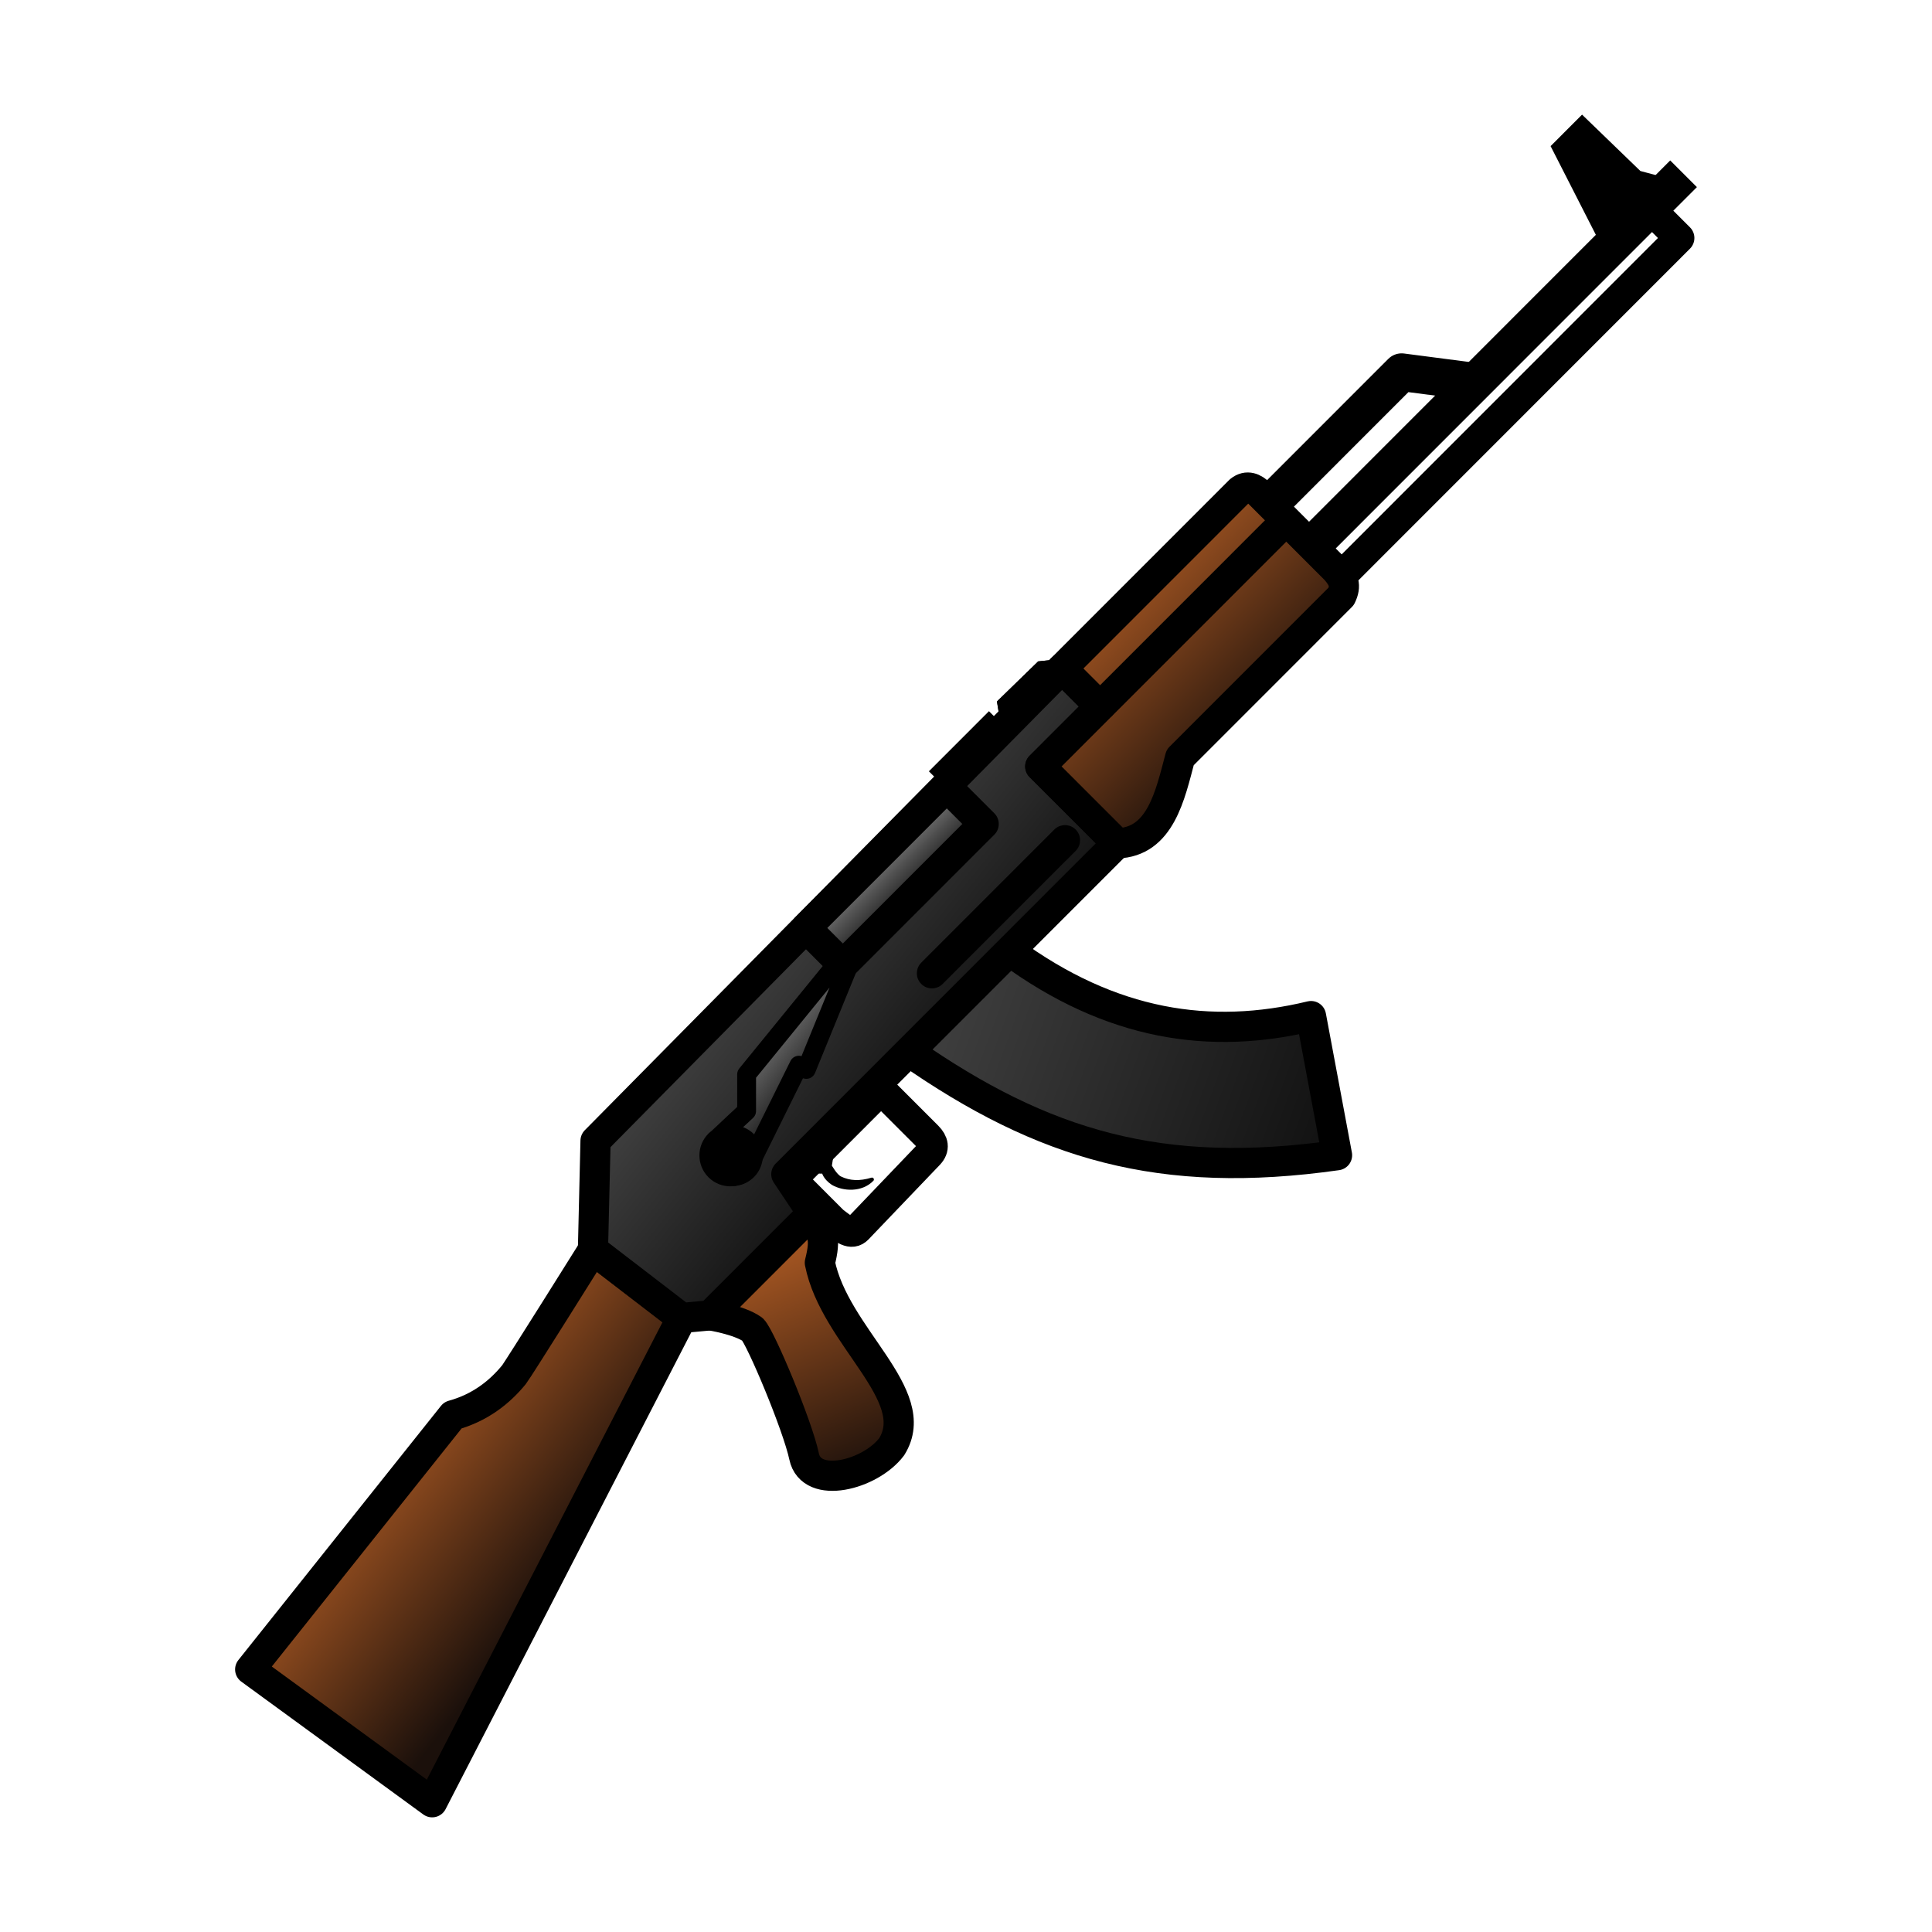
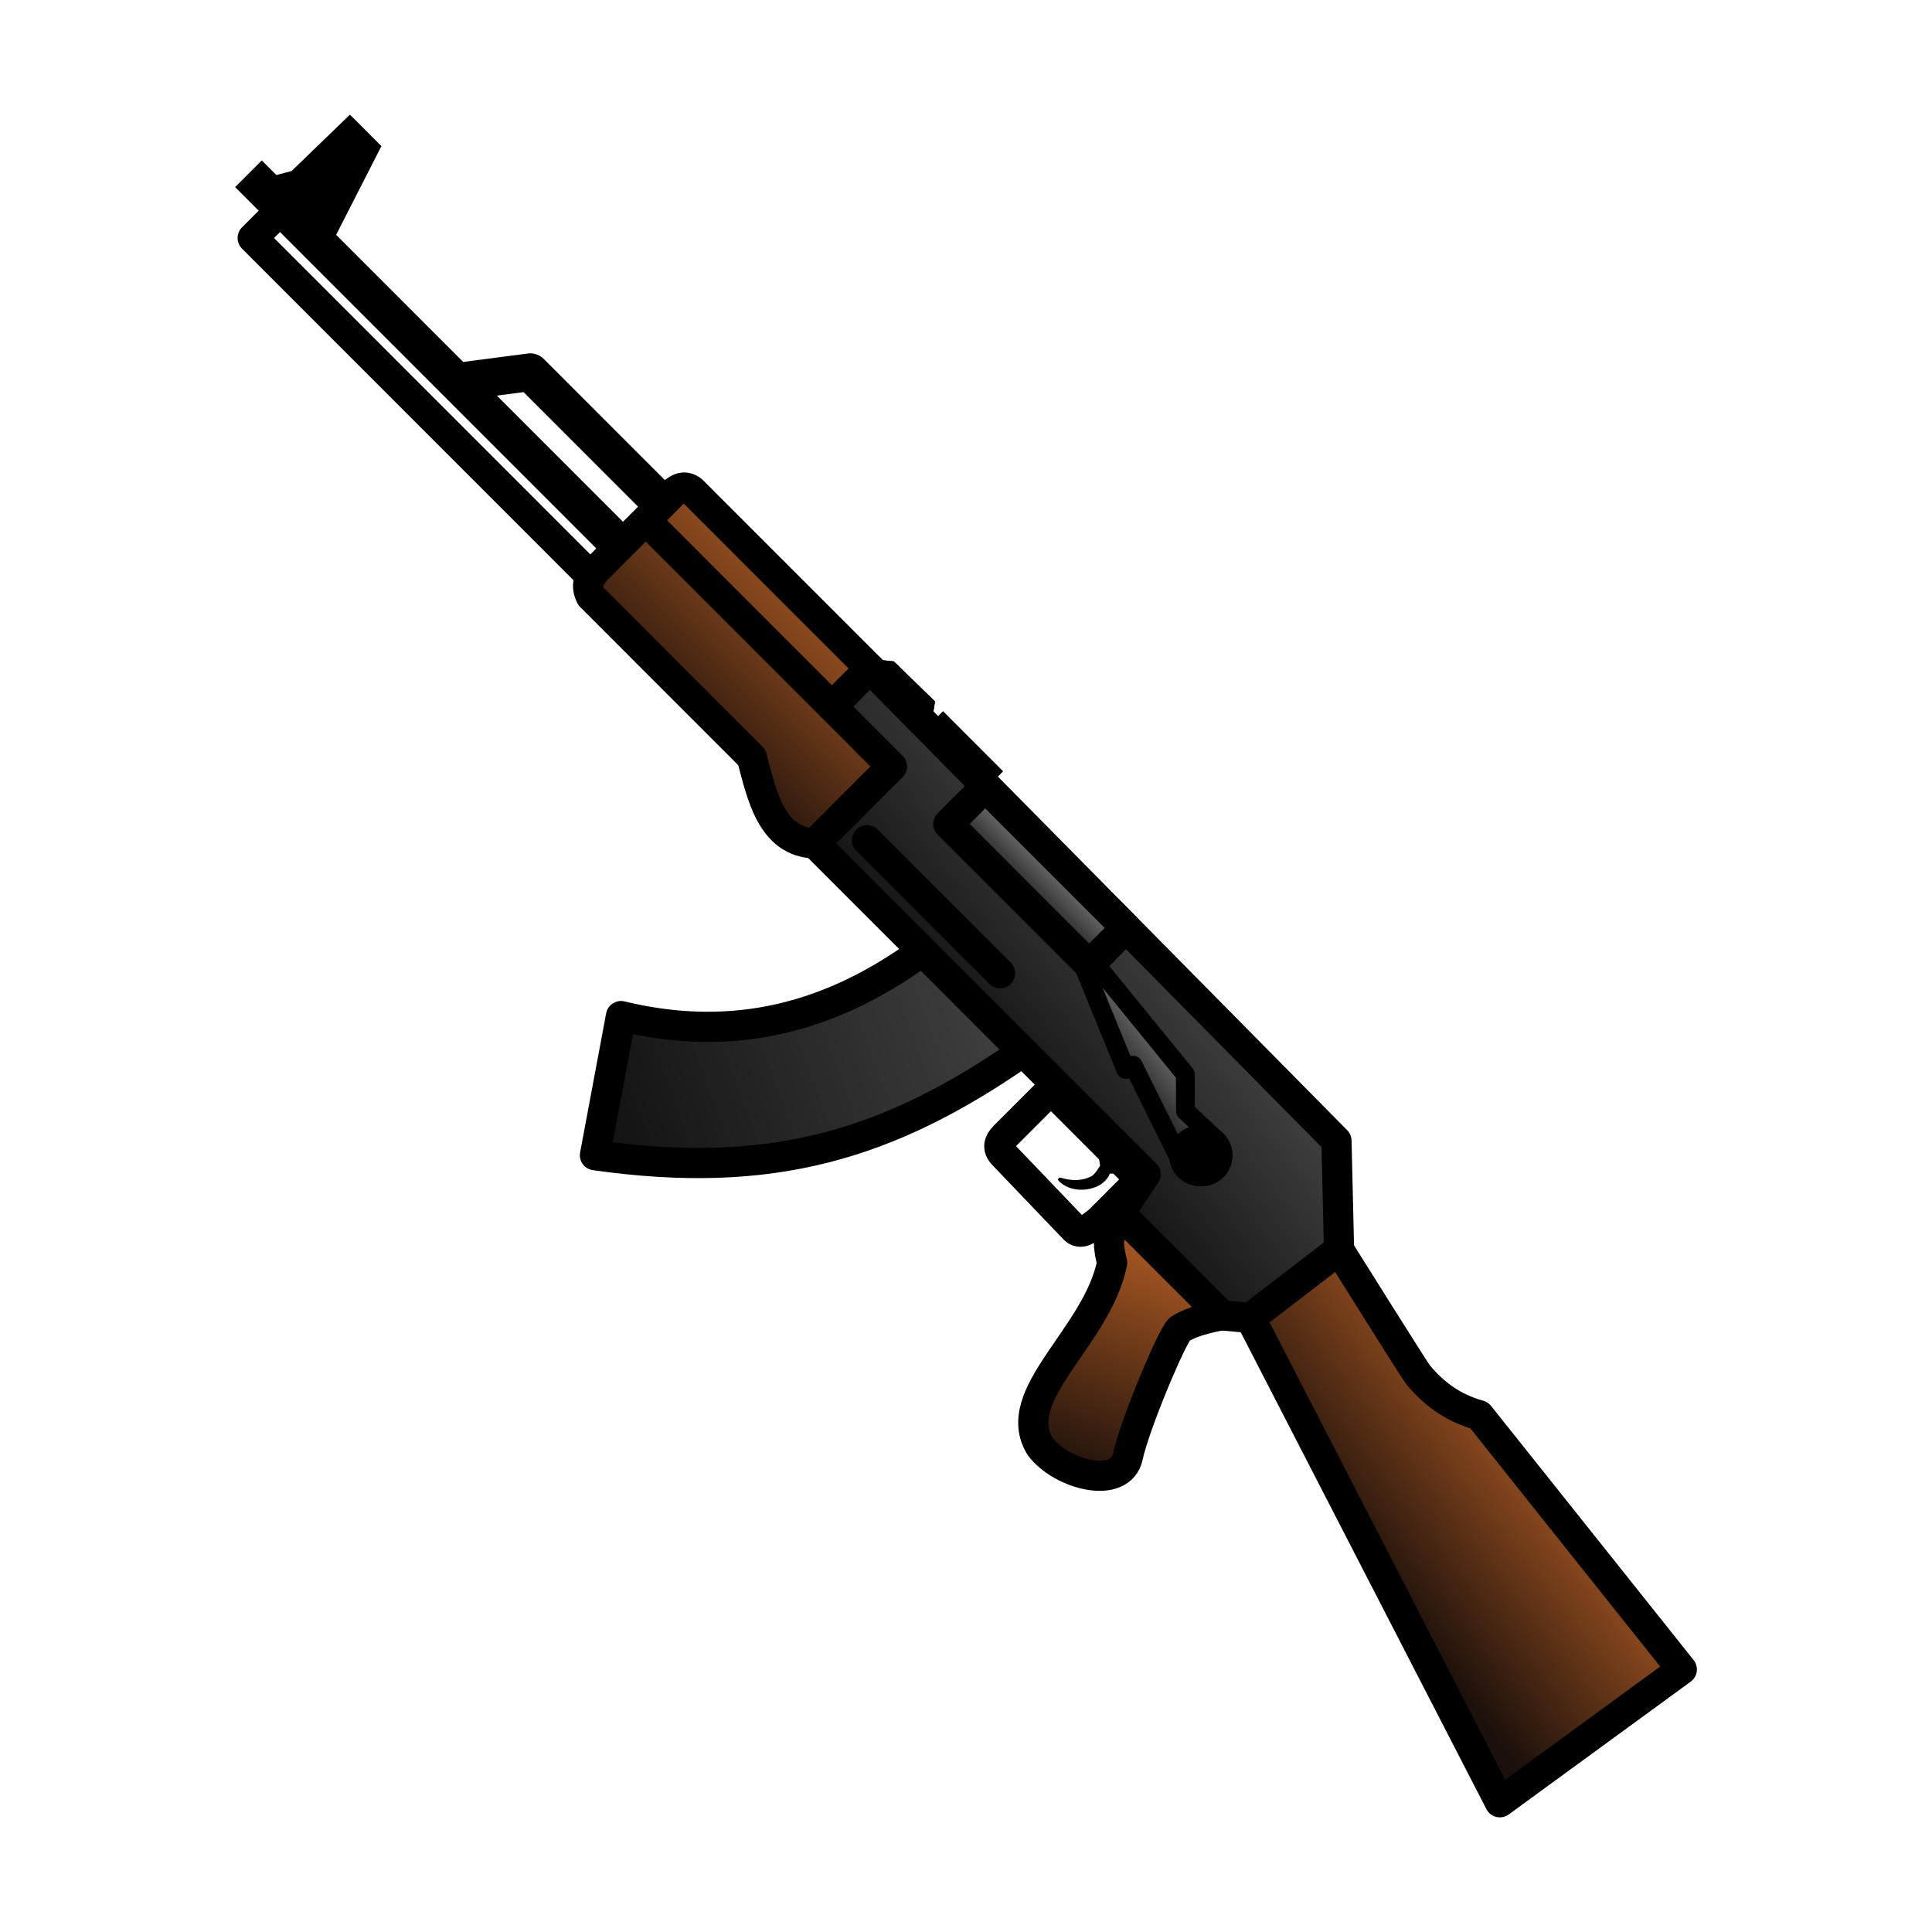
<svg xmlns="http://www.w3.org/2000/svg" xmlns:xlink="http://www.w3.org/1999/xlink" width="512" height="512" viewBox="0 0 135.467 135.467" version="1.1" id="svg8">
  <defs id="defs2">
    <linearGradient id="linearGradient1000">
      <stop style="stop-color:#131313;stop-opacity:1" offset="0" id="stop996" />
      <stop style="stop-color:#cacaca;stop-opacity:1" offset="1" id="stop998" />
    </linearGradient>
    <linearGradient id="linearGradient972">
      <stop id="stop968" offset="0" style="stop-color:#131313;stop-opacity:1" />
      <stop id="stop970" offset="1" style="stop-color:#686868;stop-opacity:1" />
    </linearGradient>
    <linearGradient id="linearGradient942">
      <stop style="stop-color:#131313;stop-opacity:1" offset="0" id="stop938" />
      <stop style="stop-color:#3d3d3d;stop-opacity:1" offset="1" id="stop940" />
    </linearGradient>
    <linearGradient id="linearGradient906">
      <stop style="stop-color:#1b100b;stop-opacity:1" offset="0" id="stop902" />
      <stop style="stop-color:#a55622;stop-opacity:1" offset="1" id="stop904" />
    </linearGradient>
-     <linearGradient gradientTransform="matrix(0.6005053,-0.6007058,0.6005053,0.6007058,-60.579,59.70083)" xlink:href="#linearGradient906" id="linearGradient908" x1="44.331" y1="125.377" x2="42.144" y2="106.791" gradientUnits="userSpaceOnUse" />
-     <linearGradient gradientTransform="matrix(0.6005053,-0.6007058,0.6005053,0.6007058,-60.579,59.70083)" xlink:href="#linearGradient906" id="linearGradient928" x1="64.674" y1="137.395" x2="72.519" y2="119.157" gradientUnits="userSpaceOnUse" />
-     <linearGradient gradientTransform="matrix(0.6005053,-0.6007058,0.6005053,0.6007058,-60.579,59.70083)" xlink:href="#linearGradient906" id="linearGradient936" x1="135.391" y1="118.283" x2="135.429" y2="99.478" gradientUnits="userSpaceOnUse" />
-     <linearGradient gradientTransform="matrix(0.6005053,-0.6007058,0.6005053,0.6007058,-60.579,59.70083)" xlink:href="#linearGradient942" id="linearGradient944" x1="94.116" y1="117.725" x2="92.349" y2="100.995" gradientUnits="userSpaceOnUse" />
-     <linearGradient gradientTransform="matrix(0.1588837,-0.1589367,0.1588837,0.1589367,-60.579,59.70083)" xlink:href="#linearGradient972" id="linearGradient962" x1="318.05" y1="422.988" x2="316.052" y2="402.799" gradientUnits="userSpaceOnUse" />
-     <linearGradient xlink:href="#linearGradient1000" id="linearGradient994" x1="105.011" y1="108.574" x2="105.029" y2="97.327" gradientUnits="userSpaceOnUse" gradientTransform="matrix(0.572585,-0.5727762,0.4276046,0.4277474,-40.6092,74.91373)" />
-     <linearGradient xlink:href="#linearGradient942" id="linearGradient1002" gradientUnits="userSpaceOnUse" gradientTransform="matrix(0.5441574,-0.5443391,0.544849,0.545031,-49.16452,60.82754)" x1="116.124" y1="145.612" x2="101.476" y2="113.933" />
+     <linearGradient gradientTransform="matrix(-0.6005053,-0.6007058,-0.6005053,0.6007058,196.0458,59.70083)" xlink:href="#linearGradient906" id="linearGradient908" x1="44.331" y1="125.377" x2="42.144" y2="106.791" gradientUnits="userSpaceOnUse" />
+     <linearGradient gradientTransform="matrix(-0.6005053,-0.6007058,-0.6005053,0.6007058,196.0458,59.70083)" xlink:href="#linearGradient906" id="linearGradient928" x1="64.674" y1="137.395" x2="72.519" y2="119.157" gradientUnits="userSpaceOnUse" />
+     <linearGradient gradientTransform="matrix(-0.6005053,-0.6007058,-0.6005053,0.6007058,196.0458,59.70083)" xlink:href="#linearGradient906" id="linearGradient936" x1="135.391" y1="118.283" x2="135.429" y2="99.478" gradientUnits="userSpaceOnUse" />
+     <linearGradient gradientTransform="matrix(-0.6005053,-0.6007058,-0.6005053,0.6007058,196.0458,59.70083)" xlink:href="#linearGradient942" id="linearGradient944" x1="94.116" y1="117.725" x2="92.349" y2="100.995" gradientUnits="userSpaceOnUse" />
+     <linearGradient gradientTransform="matrix(-0.1588837,-0.1589367,-0.1588837,0.1589367,196.0458,59.70083)" xlink:href="#linearGradient972" id="linearGradient962" x1="318.05" y1="422.988" x2="316.052" y2="402.799" gradientUnits="userSpaceOnUse" />
+     <linearGradient xlink:href="#linearGradient1000" id="linearGradient994" x1="105.011" y1="108.574" x2="105.029" y2="97.327" gradientUnits="userSpaceOnUse" gradientTransform="matrix(-0.572585,-0.5727762,-0.4276046,0.4277474,176.076,74.91373)" />
+     <linearGradient xlink:href="#linearGradient942" id="linearGradient1002" gradientUnits="userSpaceOnUse" gradientTransform="matrix(-0.5441574,-0.5443391,-0.544849,0.545031,184.6313,60.82754)" x1="116.124" y1="145.612" x2="101.476" y2="113.933" />
  </defs>
-   <path id="path858" d="m 70.784,66.683 c 7.133,5.24 14.105,6.261 21.141,4.563 l 1.825,9.755 C 81.42,82.749 73.161,80.309 63.73,73.739 Z" style="fill:url(#linearGradient1002);fill-opacity:1;stroke:#000000;stroke-width:2.117;stroke-linecap:butt;stroke-linejoin:round;stroke-miterlimit:4;stroke-dasharray:none;stroke-opacity:1" />
-   <path id="path860" d="m 56.383,102.126 c -0.458,-2.172 -3.048,-8.344 -3.611,-8.911 -0.955,-0.677 -2.973,-0.986 -2.973,-0.986 l 7.16,-7.162 c 0.674,1.485 0.987,1.632 0.527,3.473 1.035,5.208 7.31,9.264 5.036,12.904 -1.502,1.983 -5.642,3.042 -6.139,0.682 z" style="fill:url(#linearGradient928);fill-opacity:1;stroke:#000000;stroke-width:2.117;stroke-linecap:butt;stroke-linejoin:round;stroke-miterlimit:4;stroke-dasharray:none;stroke-opacity:1" />
-   <path id="path862" d="m 58.427,85.627 c 0.76,0.587 1.272,1 1.708,0.544 l 5.003,-5.23 c 0.405,-0.434 0.308,-0.851 -0.094,-1.258 l -3.265,-3.266 -6.279,6.282 z" style="fill:none;stroke:#000000;stroke-width:2.117;stroke-linecap:butt;stroke-linejoin:round;stroke-miterlimit:4;stroke-dasharray:none;stroke-opacity:1" />
-   <path id="path864" d="m 56.823,81.632 1.696,-1.694 c -0.125,0.65 -0.252,1.304 -0.327,1.817 0,0 0.377,0.687 0.708,0.851 0.67,0.332 1.397,0.35 2.243,0.096 -0.744,0.772 -2.006,0.698 -2.751,0.262 -0.584,-0.398 -0.64,-0.802 -0.64,-0.802 -0.721,0.037 -0.786,-0.267 -0.928,-0.531 z" style="fill:#000000;stroke:#000000;stroke-width:0.265px;stroke-linecap:round;stroke-linejoin:round;stroke-opacity:1" />
-   <path id="path866" d="m 41.577,87.637 c 0,0 -5.276,8.43 -5.537,8.75 -0.991,1.217 -2.374,2.324 -4.293,2.85 L 17.543,117.057 30.302,126.369 47.796,92.413 Z" style="fill:url(#linearGradient908);fill-opacity:1;stroke:#000000;stroke-width:2.117;stroke-linecap:butt;stroke-linejoin:round;stroke-miterlimit:4;stroke-dasharray:none;stroke-opacity:1" />
-   <path id="path868" d="m 49.799,92.229 -2.003,0.184 -6.219,-4.776 0.181,-7.646 32.714,-33.118 2.667,2.668 -4.199,4.2 5.391,5.392 -6.923,6.925 -16.272,16.277 1.823,2.731 z" style="fill:url(#linearGradient944);fill-opacity:1;stroke:#000000;stroke-width:2.117;stroke-linecap:butt;stroke-linejoin:round;stroke-miterlimit:4;stroke-dasharray:none;stroke-opacity:1" />
-   <path id="path870" d="m 72.94,53.741 5.391,5.392 c 3.041,-0.088 3.715,-3.368 4.419,-6.024 L 94.042,41.813 c 0.368,-0.756 0.175,-1.202 -0.369,-1.845 l -5.384,-5.385 c -0.362,-0.346 -0.84,-0.594 -1.348,-0.184 l -12.47,12.474 2.667,2.668 z" style="fill:url(#linearGradient936);fill-opacity:1;stroke:#000000;stroke-width:2.117;stroke-linecap:butt;stroke-linejoin:round;stroke-miterlimit:4;stroke-dasharray:none;stroke-opacity:1" />
-   <path id="path872" d="M 92.271,37.97 118.047,12.185" style="fill:none;stroke:#000000;stroke-width:2.646;stroke-linecap:butt;stroke-linejoin:miter;stroke-miterlimit:4;stroke-dasharray:none;stroke-opacity:1" />
-   <path id="path874" d="m 108.886,10.271 2.046,-2.047 4.021,3.886 1.301,0.345 -3.938,4.539 z" style="fill:#000000;stroke:#000000;stroke-width:0.265px;stroke-linecap:butt;stroke-linejoin:miter;stroke-opacity:1" />
-   <path style="fill:none;stroke:#000000;stroke-width:2.646;stroke-linecap:butt;stroke-linejoin:round;stroke-miterlimit:4;stroke-dasharray:none;stroke-opacity:1" d="m 89.342,35.04 8.938,-8.941 5.296,0.69" id="path876" />
-   <path id="path880" d="m 94.074,40.37 23.674,-23.682 -1.54,-1.54" style="fill:none;stroke:#000000;stroke-width:2.117;stroke-linecap:butt;stroke-linejoin:round;stroke-miterlimit:4;stroke-dasharray:none;stroke-opacity:1" />
-   <path id="path882" d="M 77.139,49.54 90.219,36.456" style="fill:none;stroke:#000000;stroke-width:2.117;stroke-linecap:butt;stroke-linejoin:miter;stroke-miterlimit:4;stroke-dasharray:none;stroke-opacity:1" />
-   <path id="path884" d="m 65.346,68.245 9.328,-9.331" style="fill:none;stroke:#000000;stroke-width:2.117;stroke-linecap:round;stroke-linejoin:miter;stroke-miterlimit:4;stroke-dasharray:none;stroke-opacity:1" />
-   <path d="m 58.635,67.622 -6.284,7.712 -3.12e-4,2.569 c 0,0 -1.558,1.449 -2.011,1.883 -0.07,0.049 -0.136,0.105 -0.196,0.165 -0.588,0.588 -0.588,1.541 0,2.129 0.588,0.588 1.54,0.588 2.128,-3.08e-4 0.13,-0.13 0.236,-0.284 0.311,-0.452 l 0.001,-0.003 3.434,-6.935 0.518,0.294 2.843,-6.96 z" style="opacity:0.999;fill:url(#linearGradient962);fill-opacity:1;stroke:#000000;stroke-width:1.323;stroke-linecap:round;stroke-linejoin:round;stroke-miterlimit:4;stroke-dasharray:none;stroke-opacity:1;paint-order:normal" id="path886" />
-   <path id="path888" d="m 70.105,50.429 -0.201,-1.244 2.889,-2.81 c 0,0 1.545,-0.181 1.465,-0.1 z" style="fill:#000000;stroke:none;stroke-width:0.265px;stroke-linecap:butt;stroke-linejoin:miter;stroke-opacity:1" />
-   <path id="path892" d="m 70.105,50.429 -0.201,-1.244 2.889,-2.81 c 0,0 1.545,-0.181 1.465,-0.1 z" style="fill:#000000;stroke:none;stroke-width:0.265px;stroke-linecap:butt;stroke-linejoin:miter;stroke-opacity:1" />
-   <rect transform="matrix(0.7069887,-0.7072248,0.7069887,0.7072248,0,0)" y="84.297" x="7.827" height="0.936" width="5.959" id="rect894" style="opacity:0.999;fill:#000000;stroke:none;stroke-width:2.117;stroke-linecap:round;stroke-linejoin:round;stroke-miterlimit:4;stroke-dasharray:none;paint-order:stroke fill markers" />
-   <path id="path896" d="m 66.387,55.188 2.586,2.587 -9.874,9.878 -2.586,-2.587 z" style="fill:url(#linearGradient994);fill-opacity:1;stroke:#000000;stroke-width:2.117;stroke-linecap:butt;stroke-linejoin:round;stroke-miterlimit:4;stroke-dasharray:none;stroke-opacity:1" />
-   <circle transform="matrix(0.7069887,-0.7072248,0.7069887,0.7072248,0,0)" r="2.131" cy="93.608" cx="-20.966" id="path966" style="opacity:0.999;fill:#000000;fill-opacity:1;stroke:none;stroke-width:1.058;stroke-linecap:round;stroke-linejoin:round;stroke-miterlimit:4;stroke-dasharray:none;stroke-opacity:1;paint-order:normal" />
+   <path id="path858" d="m 64.683,66.683 c -7.133,5.24 -14.105,6.261 -21.141,4.563 l -1.825,9.755 c 12.33,1.749 20.589,-0.692 30.02,-7.262 z" style="fill:url(#linearGradient1002);fill-opacity:1;stroke:#000000;stroke-width:2.117;stroke-linecap:butt;stroke-linejoin:round;stroke-miterlimit:4;stroke-dasharray:none;stroke-opacity:1" />
+   <path id="path860" d="m 79.084,102.126 c 0.458,-2.172 3.048,-8.344 3.611,-8.911 0.955,-0.677 2.973,-0.986 2.973,-0.986 l -7.16,-7.162 c -0.674,1.485 -0.987,1.632 -0.527,3.473 -1.035,5.208 -7.31,9.264 -5.036,12.904 1.502,1.983 5.642,3.042 6.139,0.682 z" style="fill:url(#linearGradient928);fill-opacity:1;stroke:#000000;stroke-width:2.117;stroke-linecap:butt;stroke-linejoin:round;stroke-miterlimit:4;stroke-dasharray:none;stroke-opacity:1" />
+   <path id="path862" d="m 77.04,85.627 c -0.76,0.587 -1.272,1 -1.708,0.544 l -5.003,-5.23 c -0.405,-0.434 -0.308,-0.851 0.094,-1.258 l 3.265,-3.266 6.279,6.282 z" style="fill:none;stroke:#000000;stroke-width:2.117;stroke-linecap:butt;stroke-linejoin:round;stroke-miterlimit:4;stroke-dasharray:none;stroke-opacity:1" />
+   <path id="path864" d="m 78.644,81.632 -1.696,-1.694 c 0.125,0.65 0.252,1.304 0.327,1.817 0,0 -0.377,0.687 -0.708,0.851 -0.67,0.332 -1.397,0.35 -2.243,0.096 0.744,0.772 2.006,0.698 2.751,0.262 0.584,-0.398 0.64,-0.802 0.64,-0.802 0.721,0.037 0.786,-0.267 0.928,-0.531 z" style="fill:#000000;stroke:#000000;stroke-width:0.265px;stroke-linecap:round;stroke-linejoin:round;stroke-opacity:1" />
+   <path id="path866" d="m 93.89,87.637 c 0,0 5.276,8.43 5.537,8.75 0.991,1.217 2.374,2.324 4.293,2.85 l 14.204,17.821 -12.759,9.312 -17.494,-33.956 z" style="fill:url(#linearGradient908);fill-opacity:1;stroke:#000000;stroke-width:2.117;stroke-linecap:butt;stroke-linejoin:round;stroke-miterlimit:4;stroke-dasharray:none;stroke-opacity:1" />
+   <path id="path868" d="m 85.668,92.229 2.003,0.184 6.219,-4.776 -0.181,-7.646 -32.714,-33.118 -2.667,2.668 4.199,4.2 -5.391,5.392 6.923,6.925 16.272,16.277 -1.823,2.731 z" style="fill:url(#linearGradient944);fill-opacity:1;stroke:#000000;stroke-width:2.117;stroke-linecap:butt;stroke-linejoin:round;stroke-miterlimit:4;stroke-dasharray:none;stroke-opacity:1" />
+   <path id="path870" d="m 62.527,53.741 -5.391,5.392 c -3.041,-0.088 -3.715,-3.368 -4.419,-6.024 L 41.425,41.813 c -0.368,-0.756 -0.175,-1.202 0.369,-1.845 l 5.384,-5.385 c 0.362,-0.346 0.84,-0.594 1.348,-0.184 l 12.47,12.474 -2.667,2.668 z" style="fill:url(#linearGradient936);fill-opacity:1;stroke:#000000;stroke-width:2.117;stroke-linecap:butt;stroke-linejoin:round;stroke-miterlimit:4;stroke-dasharray:none;stroke-opacity:1" />
+   <path id="path872" d="M 43.196,37.97 17.42,12.185" style="fill:none;stroke:#000000;stroke-width:2.646;stroke-linecap:butt;stroke-linejoin:miter;stroke-miterlimit:4;stroke-dasharray:none;stroke-opacity:1" />
+   <path id="path874" d="m 26.581,10.271 -2.046,-2.047 -4.021,3.886 -1.301,0.345 3.938,4.539 z" style="fill:#000000;stroke:#000000;stroke-width:0.265px;stroke-linecap:butt;stroke-linejoin:miter;stroke-opacity:1" />
+   <path style="fill:none;stroke:#000000;stroke-width:2.646;stroke-linecap:butt;stroke-linejoin:round;stroke-miterlimit:4;stroke-dasharray:none;stroke-opacity:1" d="m 46.125,35.04 -8.938,-8.941 -5.296,0.69" id="path876" />
+   <path id="path880" d="m 41.393,40.37 -23.674,-23.682 1.54,-1.54" style="fill:none;stroke:#000000;stroke-width:2.117;stroke-linecap:butt;stroke-linejoin:round;stroke-miterlimit:4;stroke-dasharray:none;stroke-opacity:1" />
+   <path id="path882" d="M 58.328,49.54 45.248,36.456" style="fill:none;stroke:#000000;stroke-width:2.117;stroke-linecap:butt;stroke-linejoin:miter;stroke-miterlimit:4;stroke-dasharray:none;stroke-opacity:1" />
+   <path id="path884" d="M 70.12,68.245 60.793,58.914" style="fill:none;stroke:#000000;stroke-width:2.117;stroke-linecap:round;stroke-linejoin:miter;stroke-miterlimit:4;stroke-dasharray:none;stroke-opacity:1" />
+   <path d="m 76.832,67.622 6.284,7.712 3.12e-4,2.569 c 0,0 1.558,1.449 2.011,1.883 0.07,0.049 0.136,0.105 0.196,0.165 0.588,0.588 0.588,1.541 0,2.129 -0.588,0.588 -1.54,0.588 -2.128,-3.08e-4 -0.13,-0.13 -0.236,-0.284 -0.311,-0.452 l -0.001,-0.003 -3.434,-6.935 -0.518,0.294 -2.843,-6.96 z" style="opacity:0.999;fill:url(#linearGradient962);fill-opacity:1;stroke:#000000;stroke-width:1.323;stroke-linecap:round;stroke-linejoin:round;stroke-miterlimit:4;stroke-dasharray:none;stroke-opacity:1;paint-order:normal" id="path886" />
+   <path id="path888" d="m 65.361,50.429 0.201,-1.244 -2.889,-2.81 c 0,0 -1.545,-0.181 -1.465,-0.1 z" style="fill:#000000;stroke:none;stroke-width:0.265px;stroke-linecap:butt;stroke-linejoin:miter;stroke-opacity:1" />
+   <path id="path892" d="m 65.361,50.429 0.201,-1.244 -2.889,-2.81 c 0,0 -1.545,-0.181 -1.465,-0.1 z" style="fill:#000000;stroke:none;stroke-width:0.265px;stroke-linecap:butt;stroke-linejoin:miter;stroke-opacity:1" />
+   <rect transform="matrix(-0.7069887,-0.7072248,-0.7069887,0.7072248,0,0)" y="-11.509" x="-87.979" height="0.936" width="5.959" id="rect894" style="opacity:0.999;fill:#000000;stroke:none;stroke-width:2.117;stroke-linecap:round;stroke-linejoin:round;stroke-miterlimit:4;stroke-dasharray:none;paint-order:stroke fill markers" />
+   <path id="path896" d="m 69.079,55.188 -2.586,2.587 9.874,9.878 2.586,-2.587 z" style="fill:url(#linearGradient994);fill-opacity:1;stroke:#000000;stroke-width:2.117;stroke-linecap:butt;stroke-linejoin:round;stroke-miterlimit:4;stroke-dasharray:none;stroke-opacity:1" />
+   <circle transform="matrix(-0.7069887,-0.7072248,-0.7069887,0.7072248,0,0)" r="2.131" cy="-2.197" cx="-116.772" id="path966" style="opacity:0.999;fill:#000000;fill-opacity:1;stroke:none;stroke-width:1.058;stroke-linecap:round;stroke-linejoin:round;stroke-miterlimit:4;stroke-dasharray:none;stroke-opacity:1;paint-order:normal" />
</svg>
